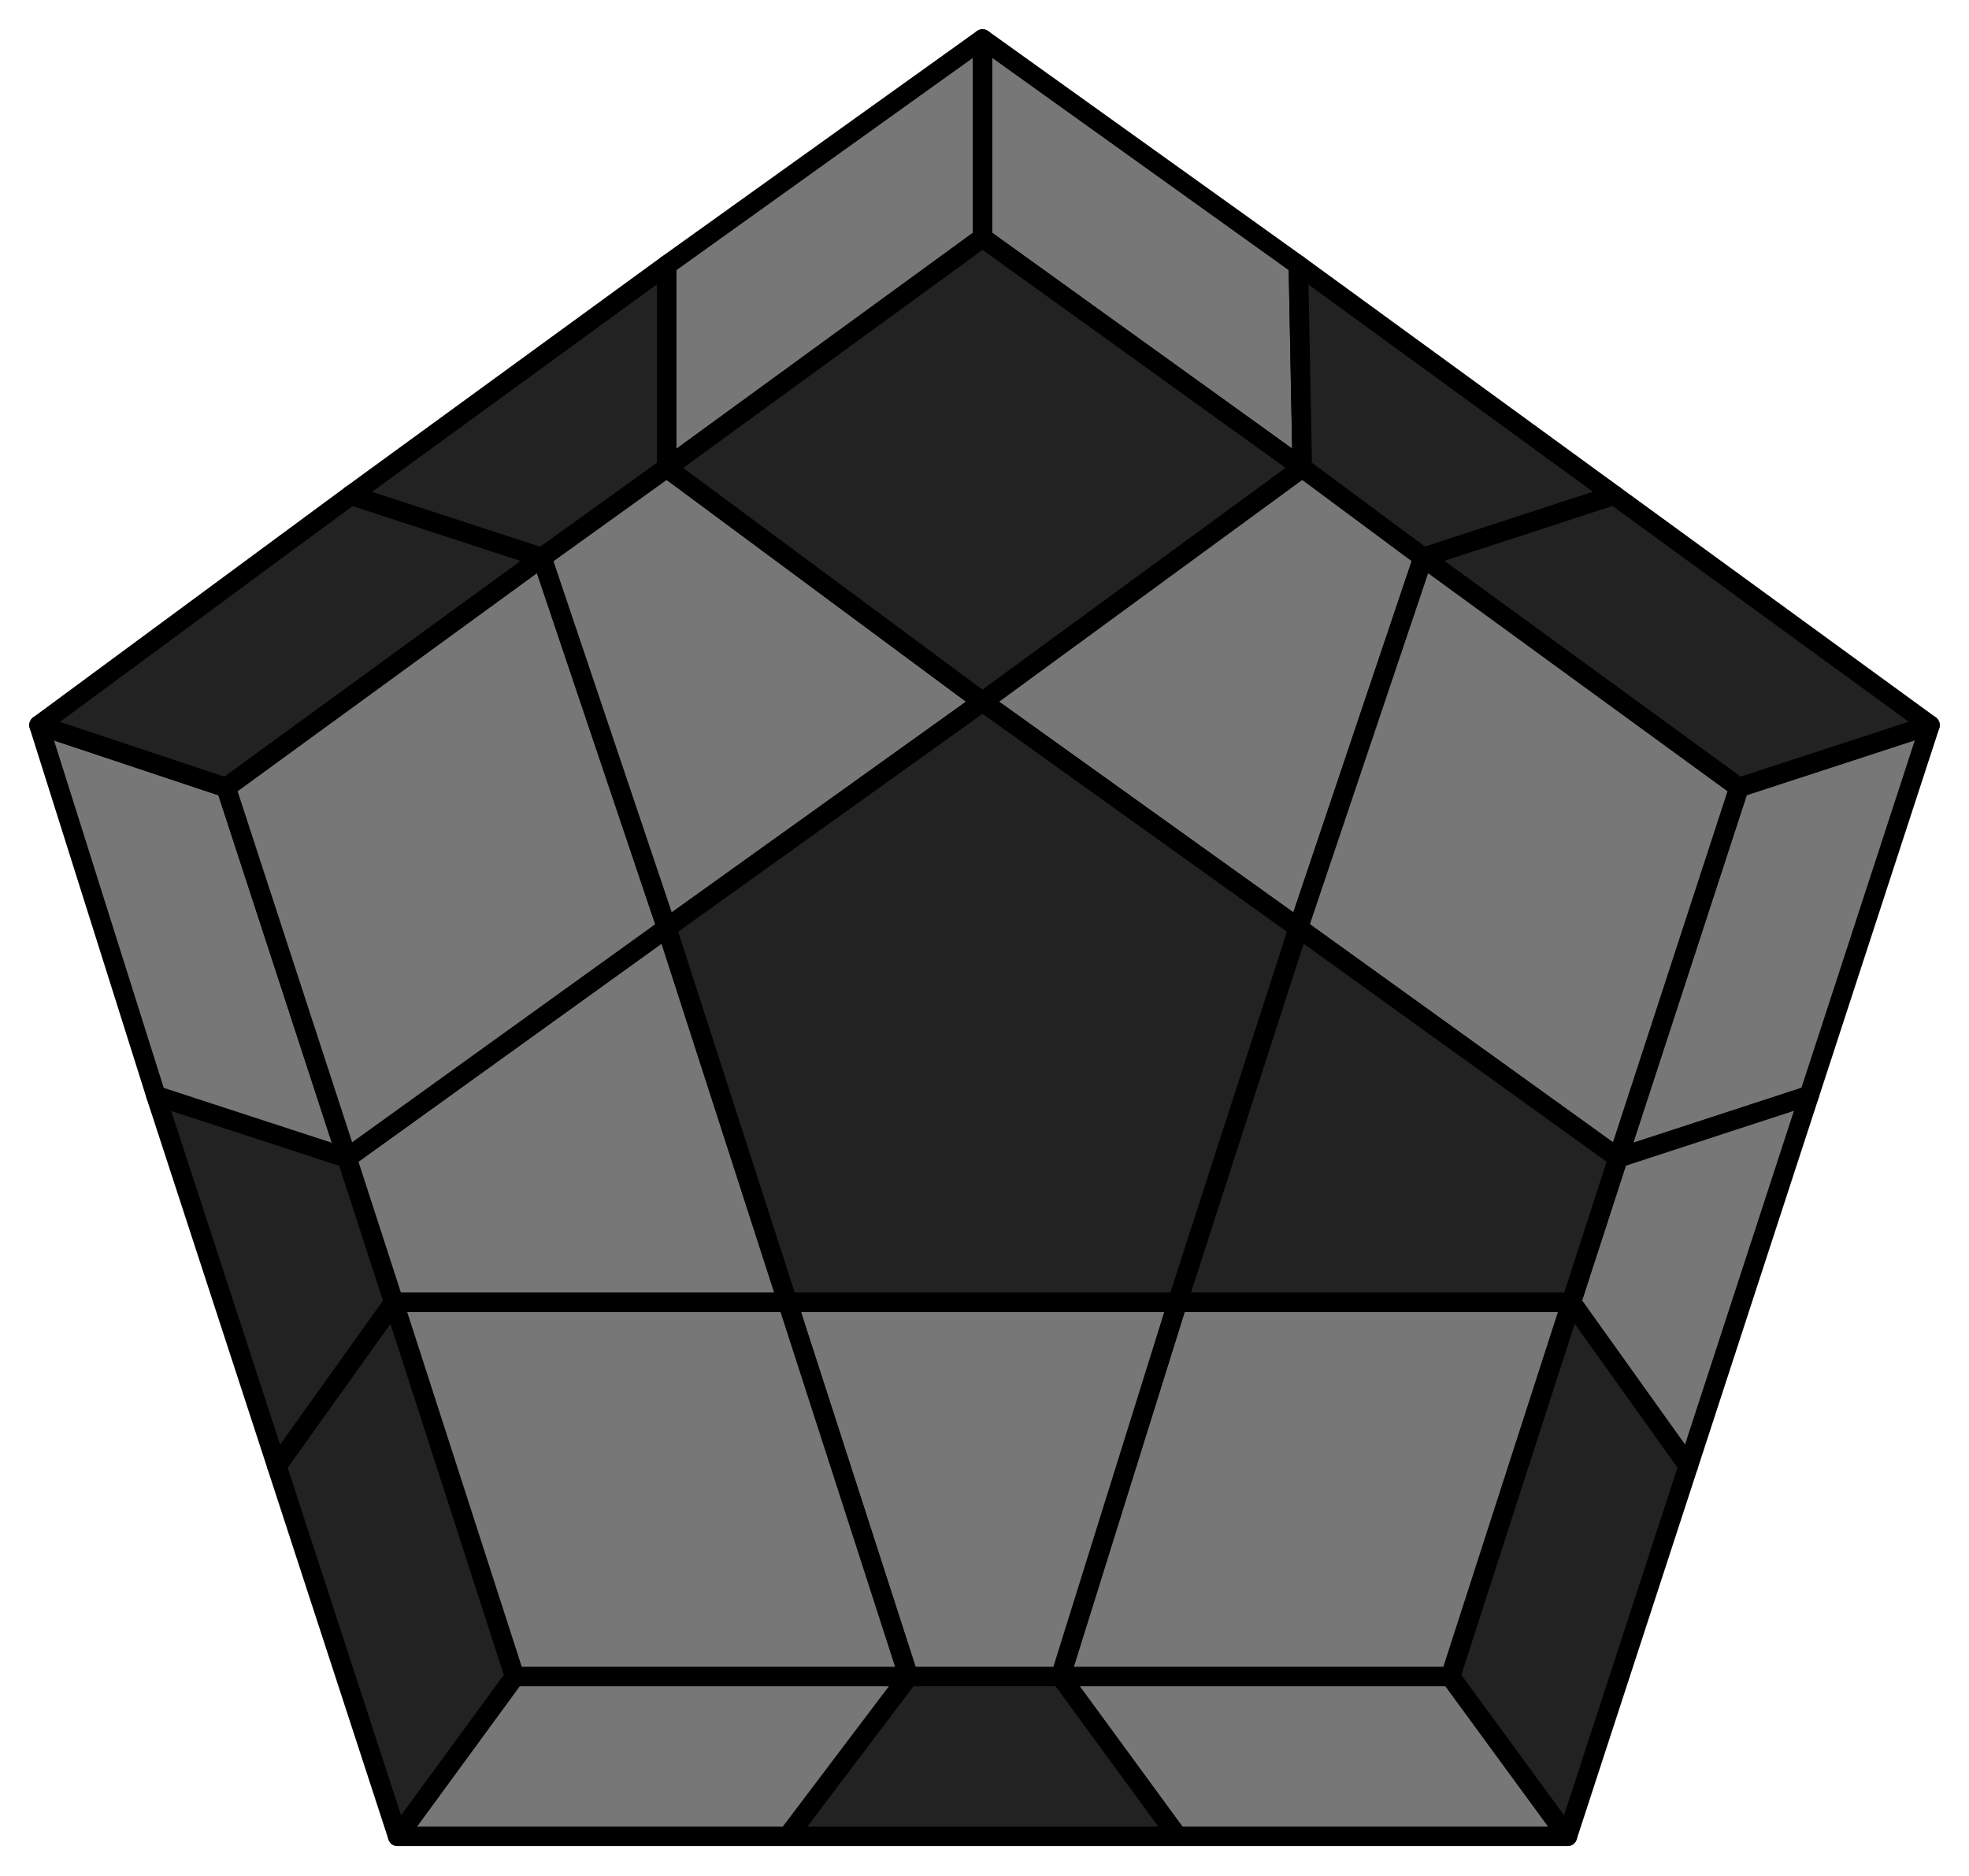
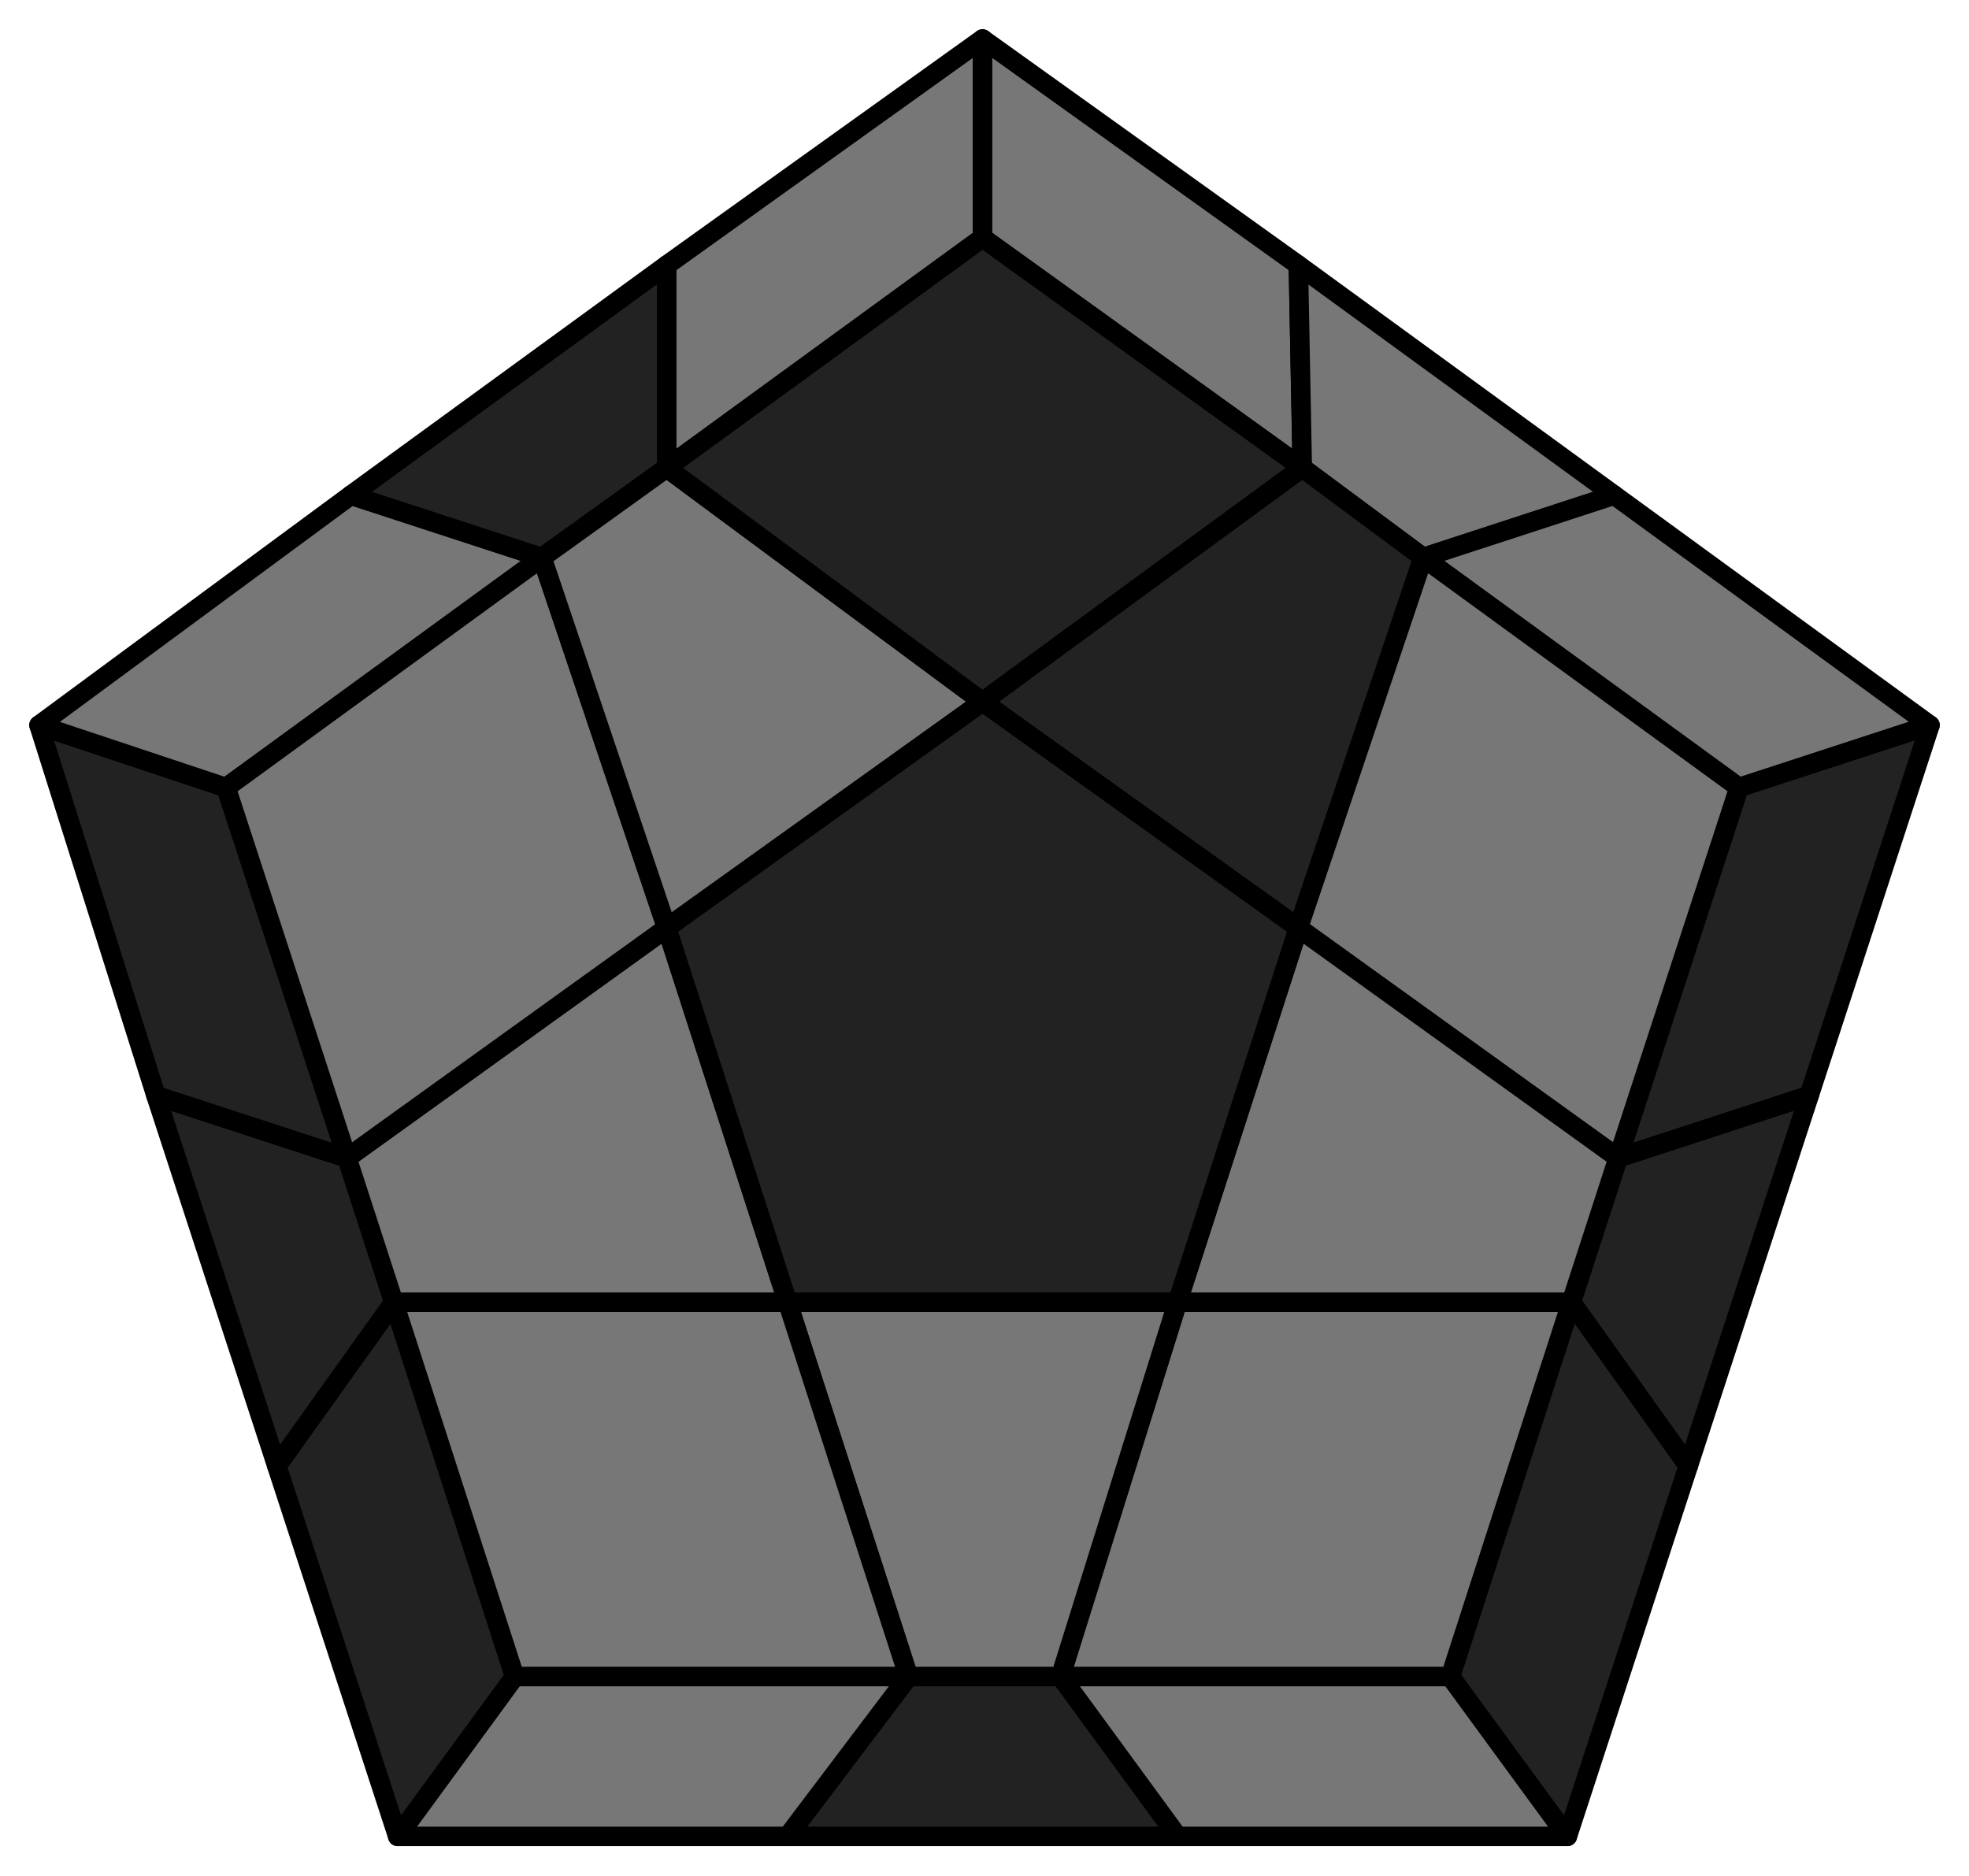
- <svg xmlns="http://www.w3.org/2000/svg" id="239" width="505" height="481">
+ <svg xmlns="http://www.w3.org/2000/svg" id="223" width="505" height="481">
  <style>
polygon { stroke: black; stroke-width: 5px; stroke-linejoin: round;}
.light {fill: #777;}
.dark {fill: #222;}
</style>
  <polygon class="light" points="402 471 302 471 272 430 372 430" />
  <polygon class="dark" points="302 471 202 471 233 430 272 430" />
  <polygon class="light" points="202 471 102 471 132 430 233 430" />
  <polygon class="dark" points="102 471 71 376 101 334 132 430" />
  <polygon class="dark" points="71 376 40 281 89 297 101 334" />
-   <polygon class="light" points="40 281 10 186 58 202 89 297" />
-   <polygon class="dark" points="10 186 90 127 139 143 58 202" />
+   <polygon class="dark" points="40 281 10 186 58 202 89 297" />
+   <polygon class="light" points="10 186 90 127 139 143 58 202" />
  <polygon class="dark" points="90 127 171 68 171 120 139 143" />
  <polygon class="light" points="171 68 252 10 252 61 171 120" />
  <polygon class="light" points="252 10 333 68 334 120 252 61" />
-   <polygon class="dark" points="333 68 414 127 365 143 334 120" />
-   <polygon class="dark" points="414 127 495 186 446 202 365 143" />
-   <polygon class="light" points="495 186 464 281 415 297 446 202" />
-   <polygon class="light" points="464 281 433 376 403 334 415 297" />
+   <polygon class="light" points="333 68 414 127 365 143 334 120" />
+   <polygon class="light" points="414 127 495 186 446 202 365 143" />
+   <polygon class="dark" points="495 186 464 281 415 297 446 202" />
+   <polygon class="dark" points="464 281 433 376 403 334 415 297" />
  <polygon class="dark" points="433 376 402 471 372 430 403 334" />
  <polygon class="light" points="372 430 272 430 302 334 403 334" />
  <polygon class="light" points="272 430 233 430 202 334 302 334" />
  <polygon class="light" points="132 430 101 334 202 334 233 430" />
  <polygon class="light" points="101 334 89 297 171 238 202 334" />
  <polygon class="light" points="58 202 139 143 171 238 89 297" />
  <polygon class="light" points="139 143 171 120 252 180 171 238" />
  <polygon class="dark" points="252 61 334 120 252 180 171 120" />
-   <polygon class="light" points="334 120 365 143 333 238 252 180" />
+   <polygon class="dark" points="334 120 365 143 333 238 252 180" />
  <polygon class="light" points="446 202 415 297 333 238 365 143" />
-   <polygon class="dark" points="415 297 403 334 302 334 333 238" />
+   <polygon class="light" points="415 297 403 334 302 334 333 238" />
  <polygon class="dark" points="302 334 202 334 171 238 252 180 333 238" />
</svg>
